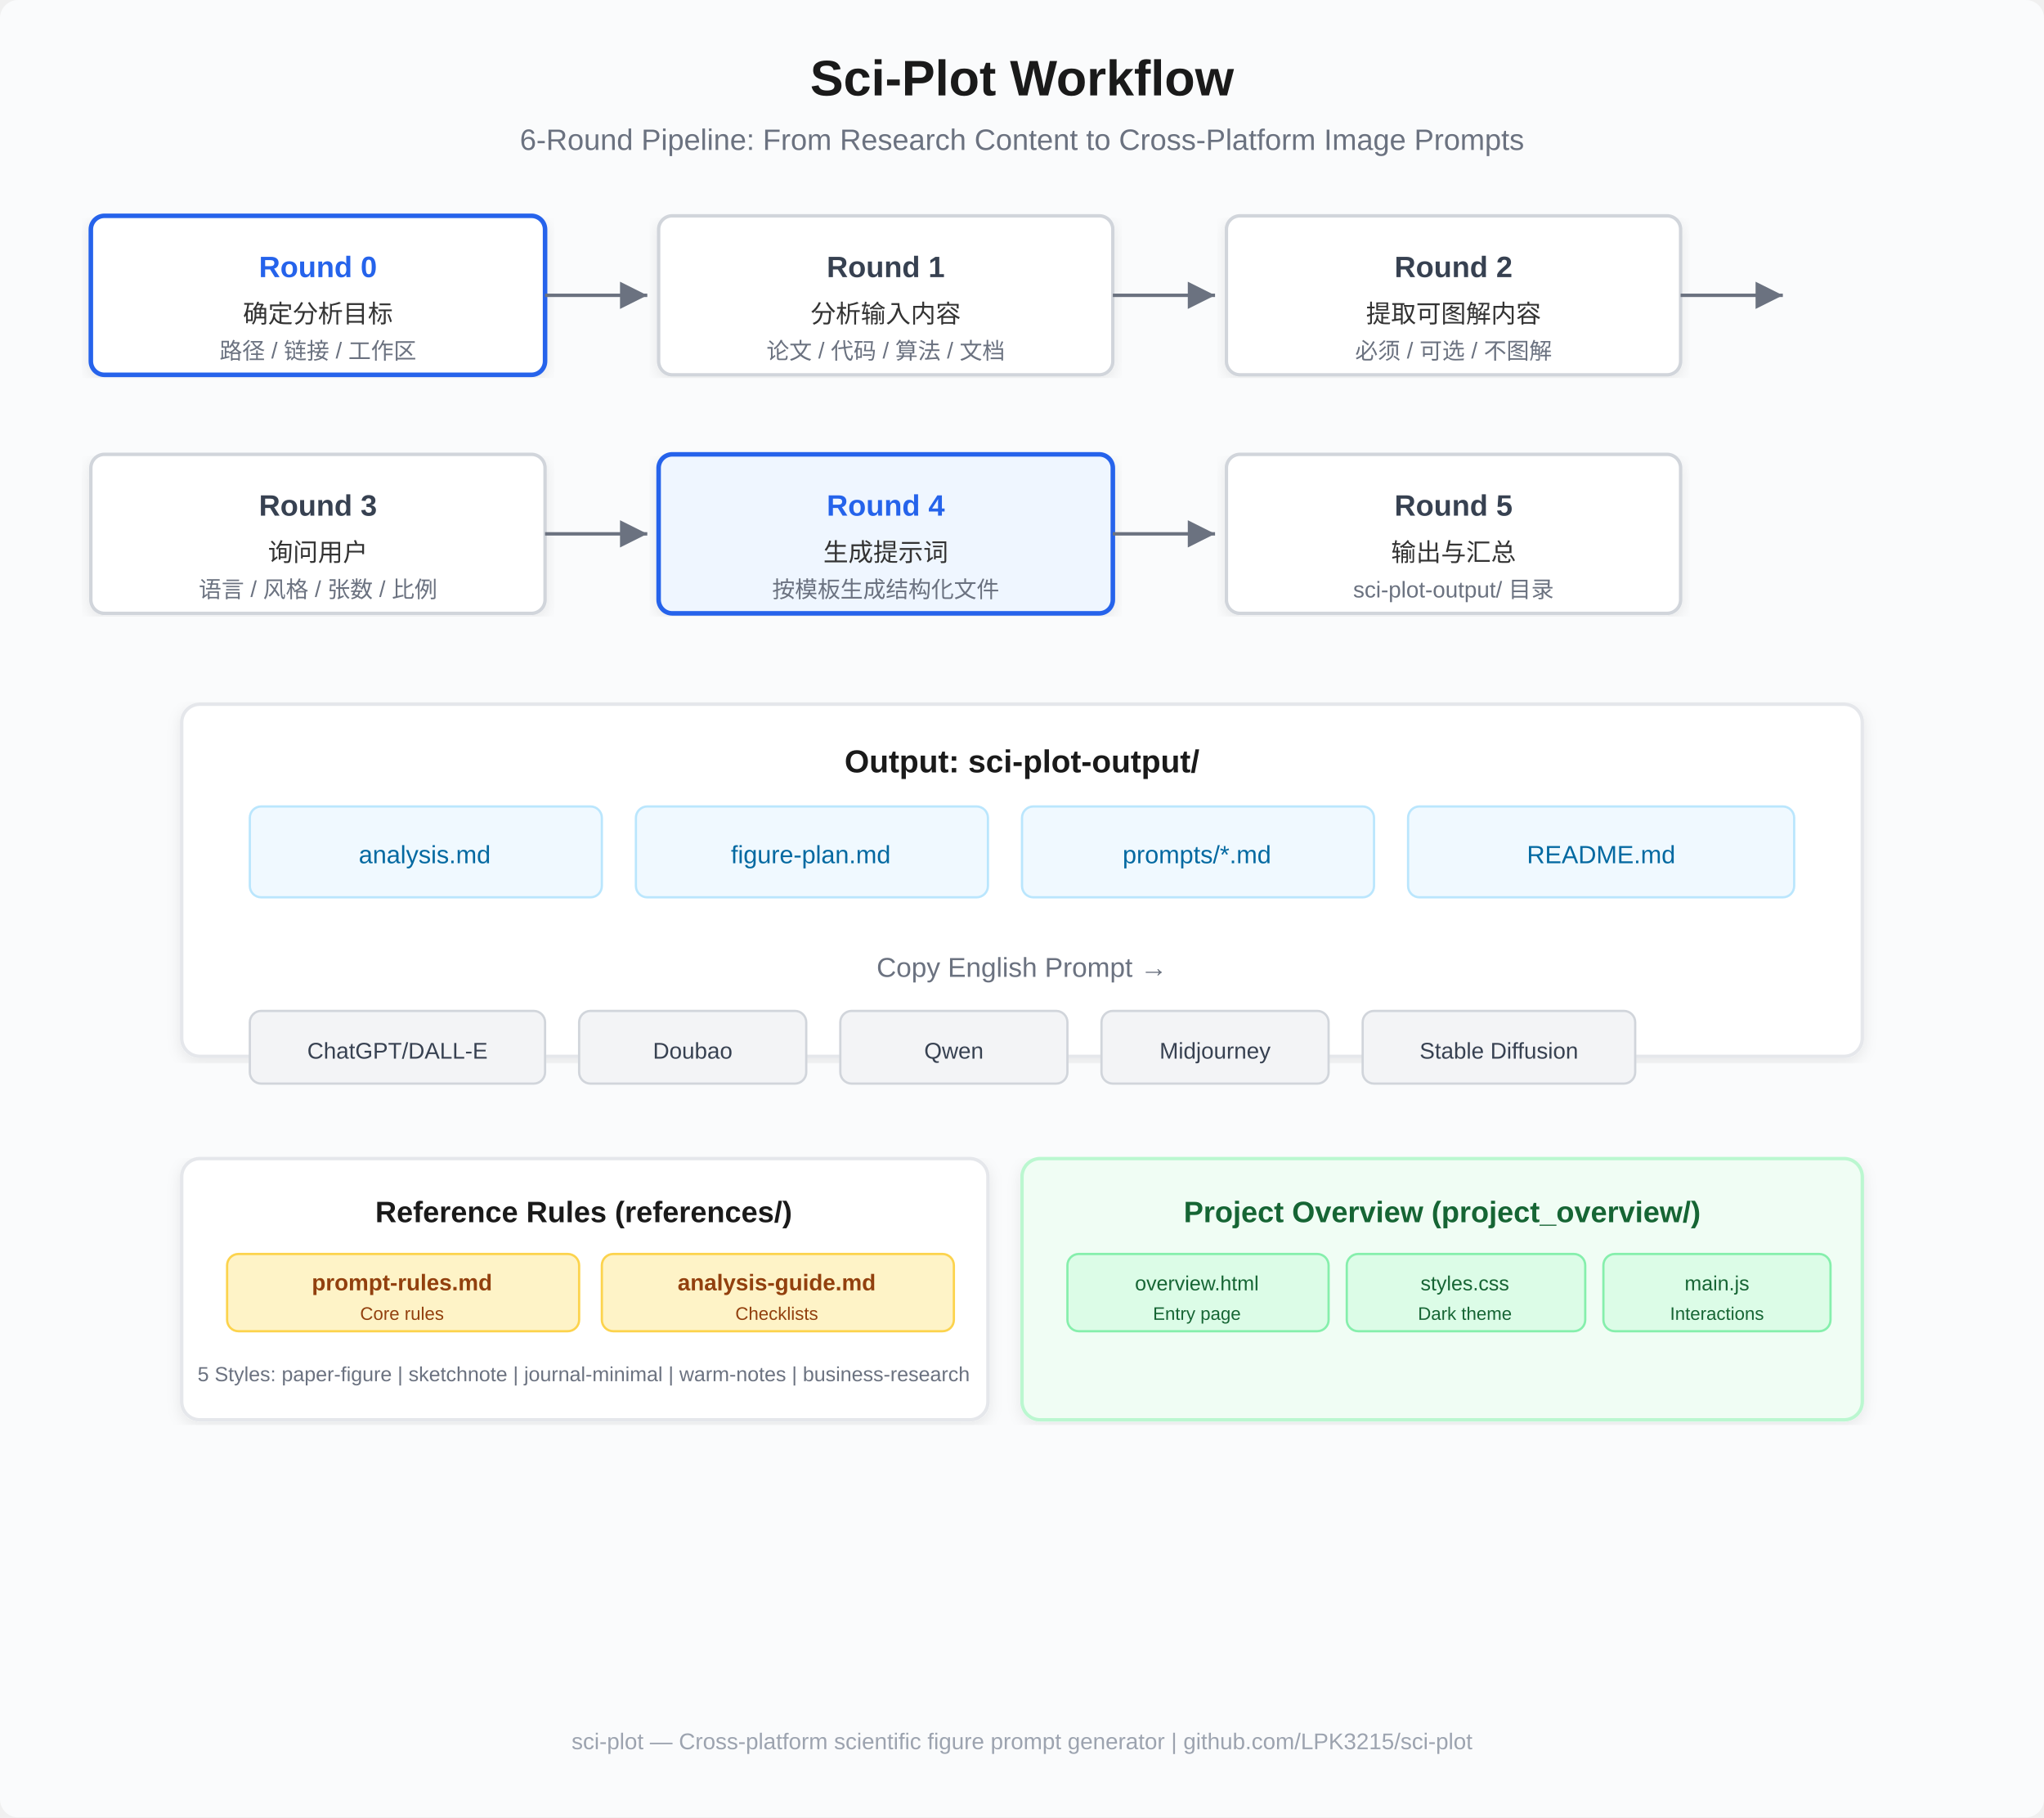
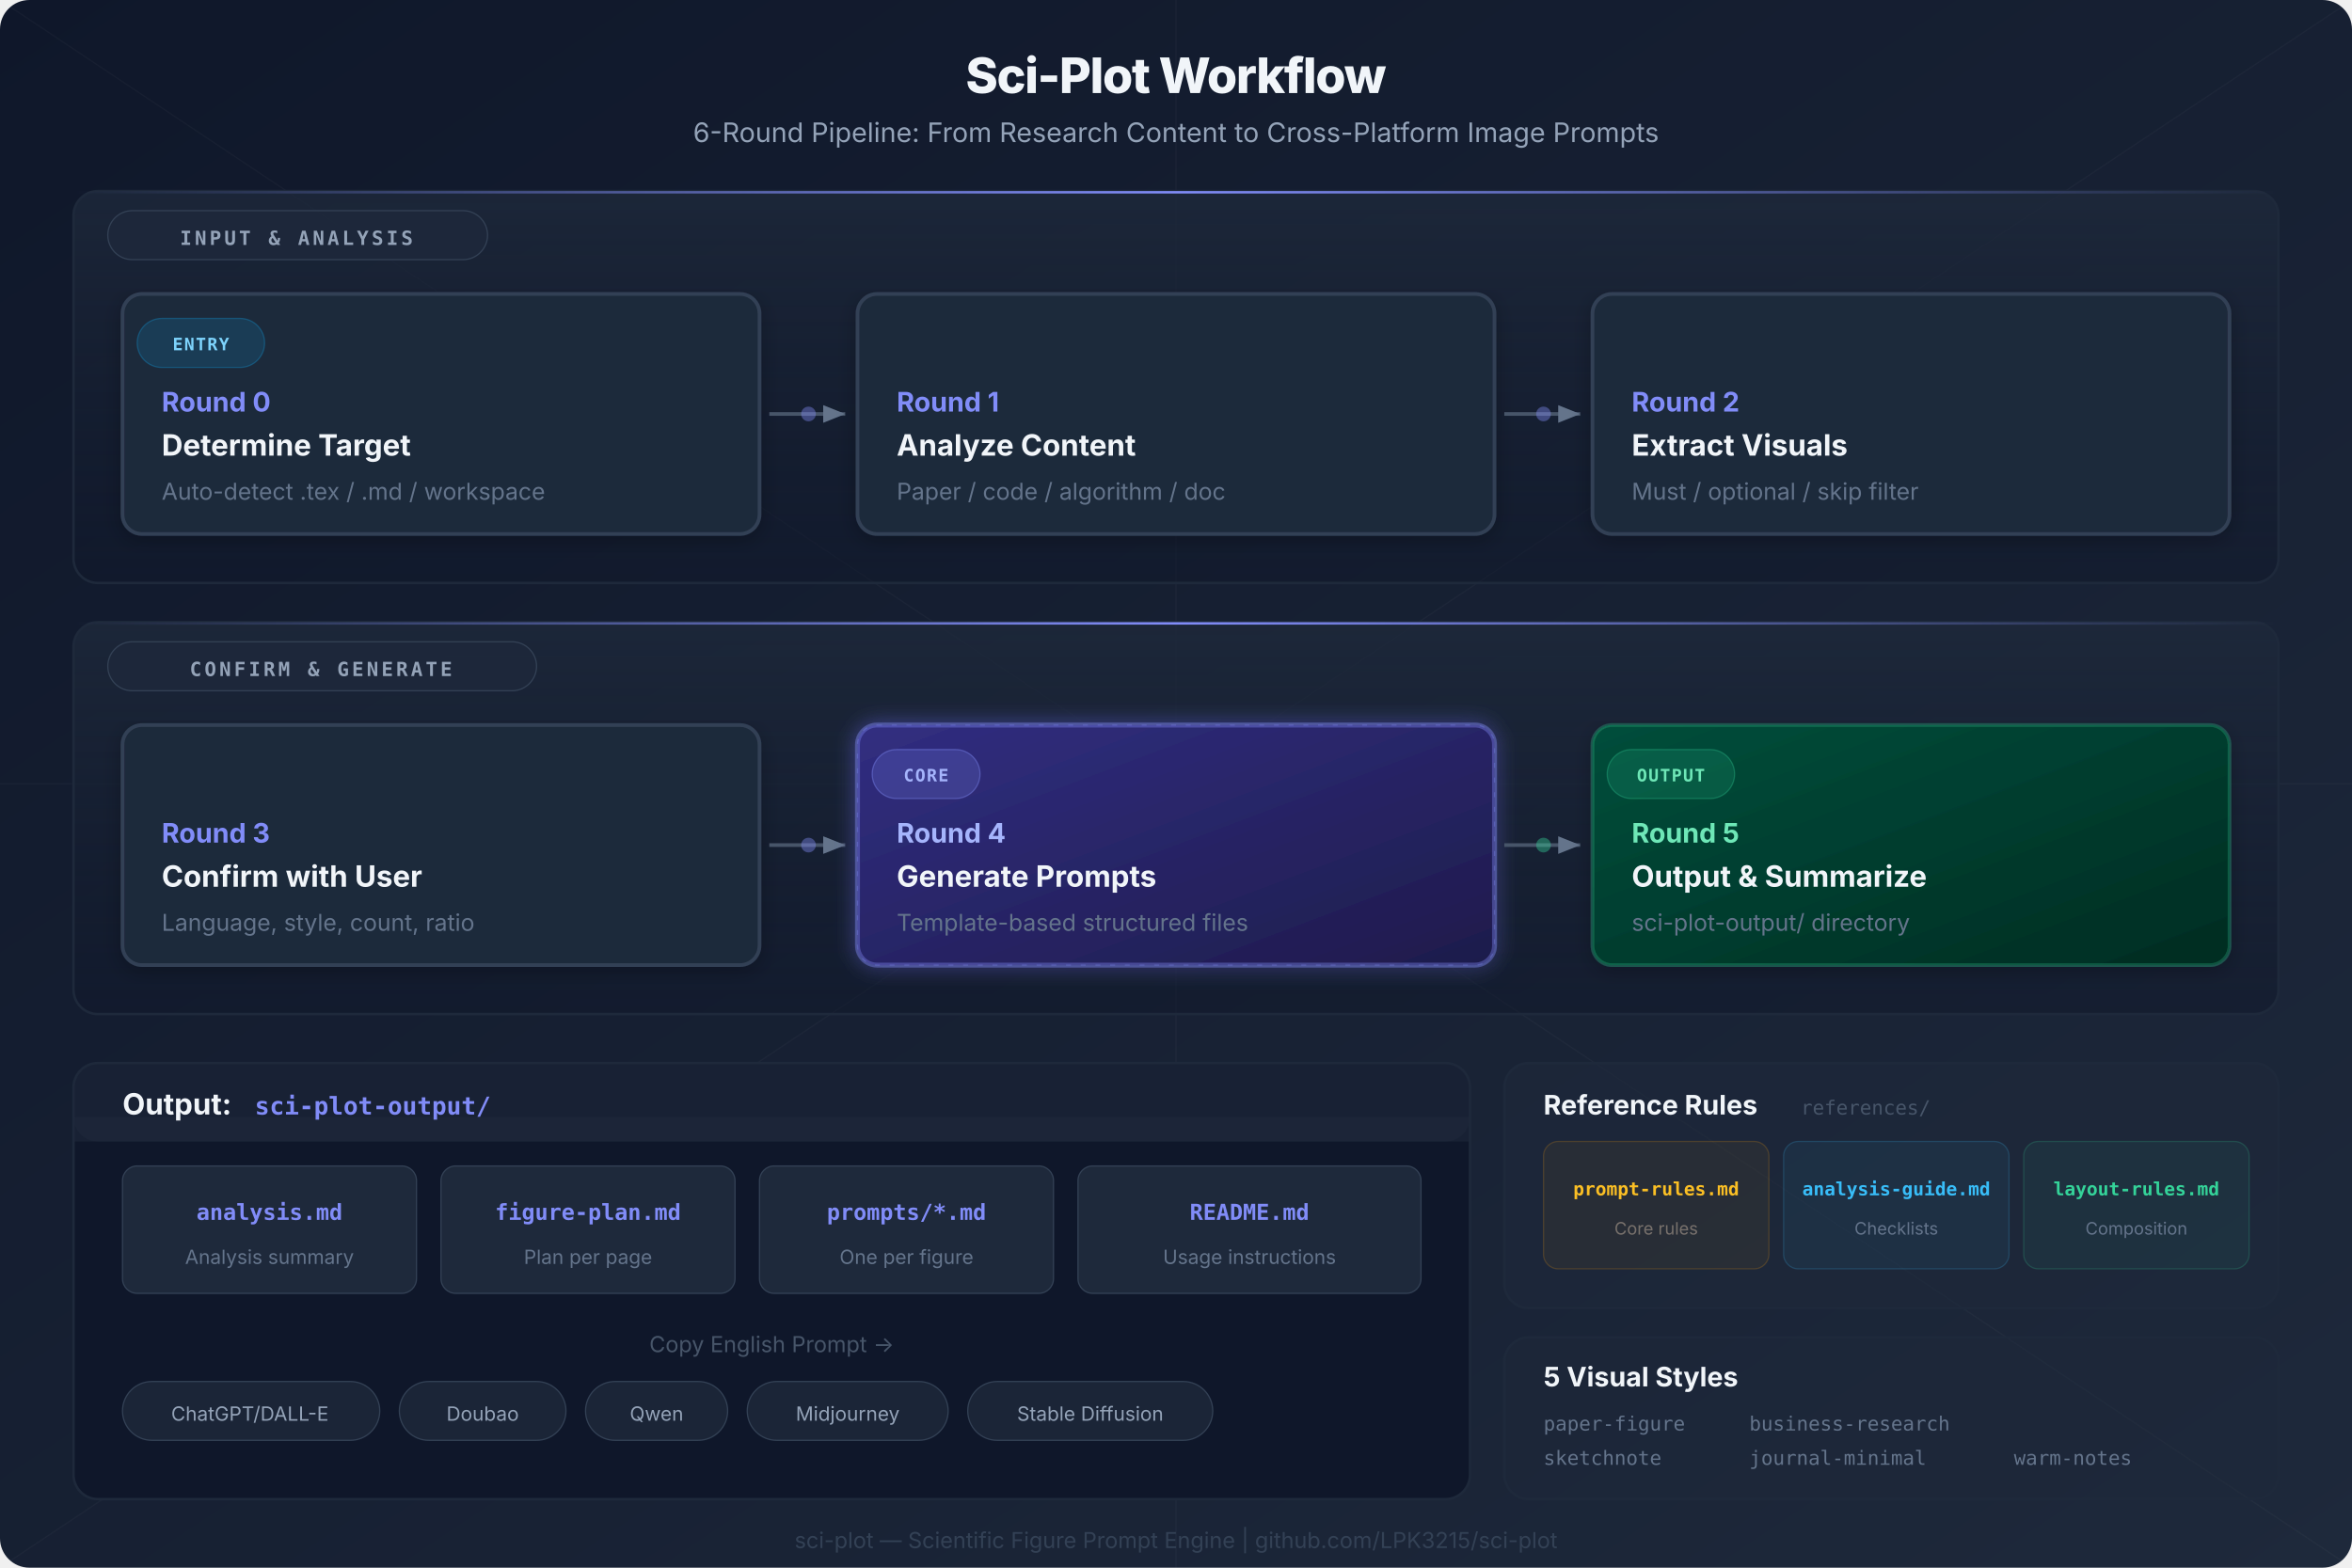
- <svg xmlns="http://www.w3.org/2000/svg" viewBox="0 0 900 800" width="900" height="800">
+ <svg xmlns="http://www.w3.org/2000/svg" viewBox="0 0 960 640" width="960" height="640">
  <defs>
-     <filter id="shadow" x="-2%" y="-2%" width="104%" height="104%">
-       <feDropShadow dx="0" dy="2" stdDeviation="3" flood-opacity="0.08" />
+     <filter id="glow" x="-10%" y="-10%" width="120%" height="120%">
+       <feGaussianBlur stdDeviation="4" result="blur" />
+       <feComposite in="SourceGraphic" in2="blur" operator="over" />
    </filter>
-     <marker id="arrow" viewBox="0 0 10 10" refX="10" refY="5" markerWidth="8" markerHeight="8" orient="auto">
-       <path d="M0,0 L10,5 L0,10 Z" fill="#6B7280" />
-     </marker>
-     <marker id="arrow-accent" viewBox="0 0 10 10" refX="10" refY="5" markerWidth="8" markerHeight="8" orient="auto">
-       <path d="M0,0 L10,5 L0,10 Z" fill="#2563EB" />
+     <filter id="shadow" x="-4%" y="-4%" width="108%" height="112%">
+       <feDropShadow dx="0" dy="2" stdDeviation="4" flood-color="#000" flood-opacity="0.25" />
+     </filter>
+     <linearGradient id="bg-grad" x1="0" y1="0" x2="1" y2="1">
+       <stop offset="0%" stop-color="#0f172a" />
+       <stop offset="100%" stop-color="#1e293b" />
+     </linearGradient>
+     <linearGradient id="phase1-bg" x1="0" y1="0" x2="0" y2="1">
+       <stop offset="0%" stop-color="rgba(30,41,59,0.8)" />
+       <stop offset="100%" stop-color="rgba(15,23,42,0.5)" />
+     </linearGradient>
+     <linearGradient id="phase2-bg" x1="0" y1="0" x2="0" y2="1">
+       <stop offset="0%" stop-color="rgba(30,41,59,0.8)" />
+       <stop offset="100%" stop-color="rgba(15,23,42,0.5)" />
+     </linearGradient>
+     <linearGradient id="core-grad" x1="0" y1="0" x2="1" y2="1">
+       <stop offset="0%" stop-color="#312e81" />
+       <stop offset="100%" stop-color="#1e1b4b" />
+     </linearGradient>
+     <linearGradient id="output-grad" x1="0" y1="0" x2="1" y2="1">
+       <stop offset="0%" stop-color="#064e3b" />
+       <stop offset="100%" stop-color="#022c22" />
+     </linearGradient>
+     <linearGradient id="accent-line" x1="0" y1="0" x2="1" y2="0">
+       <stop offset="0%" stop-color="#818cf800" />
+       <stop offset="50%" stop-color="#818cf8" />
+       <stop offset="100%" stop-color="#818cf800" />
+     </linearGradient>
+     <marker id="arrow" viewBox="0 0 10 10" refX="10" refY="5" markerWidth="6" markerHeight="6" orient="auto">
+       <path d="M0,1 L10,5 L0,9 Z" fill="#64748b" />
    </marker>
  </defs>
-   <rect width="900" height="800" fill="#FAFBFC" rx="8" />
-   <text x="450.0" y="42" text-anchor="middle" font-family="Arial, sans-serif" font-size="22" font-weight="bold" fill="#1A1A1A">Sci-Plot Workflow</text>
-   <text x="450.0" y="66" text-anchor="middle" font-family="Arial, sans-serif" font-size="13" fill="#6B7280">6-Round Pipeline: From Research Content to Cross-Platform Image Prompts</text>
-   <rect x="40" y="95" width="200" height="70" rx="6" fill="#FFFFFF" stroke="#2563EB" stroke-width="2" filter="url(#shadow)" />
-   <text x="140" y="122" text-anchor="middle" font-family="Arial, sans-serif" font-size="13" font-weight="bold" fill="#2563EB">Round 0</text>
-   <text x="140" y="142" text-anchor="middle" font-family="Arial, sans-serif" font-size="11" fill="#333">确定分析目标</text>
-   <text x="140" y="158" text-anchor="middle" font-family="Arial, sans-serif" font-size="10" fill="#6B7280">路径 / 链接 / 工作区</text>
-   <line x1="240" y1="130" x2="285" y2="130" stroke="#6B7280" stroke-width="1.5" marker-end="url(#arrow)" />
-   <rect x="290" y="95" width="200" height="70" rx="6" fill="#FFFFFF" stroke="#D1D5DB" stroke-width="1.5" filter="url(#shadow)" />
-   <text x="390" y="122" text-anchor="middle" font-family="Arial, sans-serif" font-size="13" font-weight="bold" fill="#374151">Round 1</text>
-   <text x="390" y="142" text-anchor="middle" font-family="Arial, sans-serif" font-size="11" fill="#333">分析输入内容</text>
-   <text x="390" y="158" text-anchor="middle" font-family="Arial, sans-serif" font-size="10" fill="#6B7280">论文 / 代码 / 算法 / 文档</text>
-   <line x1="490" y1="130" x2="535" y2="130" stroke="#6B7280" stroke-width="1.5" marker-end="url(#arrow)" />
-   <rect x="540" y="95" width="200" height="70" rx="6" fill="#FFFFFF" stroke="#D1D5DB" stroke-width="1.5" filter="url(#shadow)" />
-   <text x="640" y="122" text-anchor="middle" font-family="Arial, sans-serif" font-size="13" font-weight="bold" fill="#374151">Round 2</text>
-   <text x="640" y="142" text-anchor="middle" font-family="Arial, sans-serif" font-size="11" fill="#333">提取可图解内容</text>
-   <text x="640" y="158" text-anchor="middle" font-family="Arial, sans-serif" font-size="10" fill="#6B7280">必须 / 可选 / 不图解</text>
-   <line x1="740" y1="130" x2="785" y2="130" stroke="#6B7280" stroke-width="1.5" marker-end="url(#arrow)" />
-   <rect x="40" y="200" width="200" height="70" rx="6" fill="#FFFFFF" stroke="#D1D5DB" stroke-width="1.5" filter="url(#shadow)" />
-   <text x="140" y="227" text-anchor="middle" font-family="Arial, sans-serif" font-size="13" font-weight="bold" fill="#374151">Round 3</text>
-   <text x="140" y="247" text-anchor="middle" font-family="Arial, sans-serif" font-size="11" fill="#333">询问用户</text>
-   <text x="140" y="263" text-anchor="middle" font-family="Arial, sans-serif" font-size="10" fill="#6B7280">语言 / 风格 / 张数 / 比例</text>
-   <line x1="240" y1="235" x2="285" y2="235" stroke="#6B7280" stroke-width="1.5" marker-end="url(#arrow)" />
-   <rect x="290" y="200" width="200" height="70" rx="6" fill="#EFF6FF" stroke="#2563EB" stroke-width="2" filter="url(#shadow)" />
-   <text x="390" y="227" text-anchor="middle" font-family="Arial, sans-serif" font-size="13" font-weight="bold" fill="#2563EB">Round 4</text>
-   <text x="390" y="247" text-anchor="middle" font-family="Arial, sans-serif" font-size="11" fill="#333">生成提示词</text>
-   <text x="390" y="263" text-anchor="middle" font-family="Arial, sans-serif" font-size="10" fill="#6B7280">按模板生成结构化文件</text>
-   <line x1="490" y1="235" x2="535" y2="235" stroke="#6B7280" stroke-width="1.5" marker-end="url(#arrow)" />
-   <rect x="540" y="200" width="200" height="70" rx="6" fill="#FFFFFF" stroke="#D1D5DB" stroke-width="1.5" filter="url(#shadow)" />
-   <text x="640" y="227" text-anchor="middle" font-family="Arial, sans-serif" font-size="13" font-weight="bold" fill="#374151">Round 5</text>
-   <text x="640" y="247" text-anchor="middle" font-family="Arial, sans-serif" font-size="11" fill="#333">输出与汇总</text>
-   <text x="640" y="263" text-anchor="middle" font-family="Arial, sans-serif" font-size="10" fill="#6B7280">sci-plot-output/ 目录</text>
-   <rect x="80" y="310" width="740" height="155" rx="8" fill="#FFFFFF" stroke="#E5E7EB" stroke-width="1.5" filter="url(#shadow)" />
-   <text x="450" y="340" text-anchor="middle" font-family="Arial, sans-serif" font-size="14" font-weight="bold" fill="#1A1A1A">Output: sci-plot-output/</text>
-   <rect x="110" y="355" width="155" height="40" rx="5" fill="#F0F9FF" stroke="#BAE6FD" stroke-width="1" />
-   <text x="187" y="380" text-anchor="middle" font-family="Arial, sans-serif" font-size="11" fill="#0369A1">analysis.md</text>
-   <rect x="280" y="355" width="155" height="40" rx="5" fill="#F0F9FF" stroke="#BAE6FD" stroke-width="1" />
-   <text x="357" y="380" text-anchor="middle" font-family="Arial, sans-serif" font-size="11" fill="#0369A1">figure-plan.md</text>
-   <rect x="450" y="355" width="155" height="40" rx="5" fill="#F0F9FF" stroke="#BAE6FD" stroke-width="1" />
-   <text x="527" y="380" text-anchor="middle" font-family="Arial, sans-serif" font-size="11" fill="#0369A1">prompts/*.md</text>
-   <rect x="620" y="355" width="170" height="40" rx="5" fill="#F0F9FF" stroke="#BAE6FD" stroke-width="1" />
-   <text x="705" y="380" text-anchor="middle" font-family="Arial, sans-serif" font-size="11" fill="#0369A1">README.md</text>
-   <text x="450" y="430" text-anchor="middle" font-family="Arial, sans-serif" font-size="12" fill="#6B7280">Copy English Prompt →</text>
-   <rect x="110" y="445" width="130" height="32" rx="5" fill="#F3F4F6" stroke="#D1D5DB" stroke-width="1" />
-   <text x="175" y="466" text-anchor="middle" font-family="Arial, sans-serif" font-size="10" fill="#374151">ChatGPT/DALL-E</text>
-   <rect x="255" y="445" width="100" height="32" rx="5" fill="#F3F4F6" stroke="#D1D5DB" stroke-width="1" />
-   <text x="305" y="466" text-anchor="middle" font-family="Arial, sans-serif" font-size="10" fill="#374151">Doubao</text>
-   <rect x="370" y="445" width="100" height="32" rx="5" fill="#F3F4F6" stroke="#D1D5DB" stroke-width="1" />
-   <text x="420" y="466" text-anchor="middle" font-family="Arial, sans-serif" font-size="10" fill="#374151">Qwen</text>
-   <rect x="485" y="445" width="100" height="32" rx="5" fill="#F3F4F6" stroke="#D1D5DB" stroke-width="1" />
-   <text x="535" y="466" text-anchor="middle" font-family="Arial, sans-serif" font-size="10" fill="#374151">Midjourney</text>
-   <rect x="600" y="445" width="120" height="32" rx="5" fill="#F3F4F6" stroke="#D1D5DB" stroke-width="1" />
-   <text x="660" y="466" text-anchor="middle" font-family="Arial, sans-serif" font-size="10" fill="#374151">Stable Diffusion</text>
-   <rect x="80" y="510" width="355" height="115" rx="8" fill="#FFFFFF" stroke="#E5E7EB" stroke-width="1.5" filter="url(#shadow)" />
-   <text x="257" y="538" text-anchor="middle" font-family="Arial, sans-serif" font-size="13" font-weight="bold" fill="#1A1A1A">Reference Rules (references/)</text>
-   <rect x="100" y="552" width="155" height="34" rx="5" fill="#FEF3C7" stroke="#FCD34D" stroke-width="1" />
-   <text x="177" y="568" text-anchor="middle" font-family="Arial, sans-serif" font-size="10" font-weight="bold" fill="#92400E">prompt-rules.md</text>
-   <text x="177" y="581" text-anchor="middle" font-family="Arial, sans-serif" font-size="8" fill="#92400E">Core rules</text>
-   <rect x="265" y="552" width="155" height="34" rx="5" fill="#FEF3C7" stroke="#FCD34D" stroke-width="1" />
-   <text x="342" y="568" text-anchor="middle" font-family="Arial, sans-serif" font-size="10" font-weight="bold" fill="#92400E">analysis-guide.md</text>
-   <text x="342" y="581" text-anchor="middle" font-family="Arial, sans-serif" font-size="8" fill="#92400E">Checklists</text>
-   <text x="257" y="608" text-anchor="middle" font-family="Arial, sans-serif" font-size="9" fill="#6B7280">5 Styles: paper-figure | sketchnote | journal-minimal | warm-notes | business-research</text>
-   <rect x="450" y="510" width="370" height="115" rx="8" fill="#F0FDF4" stroke="#BBF7D0" stroke-width="1.5" filter="url(#shadow)" />
-   <text x="635" y="538" text-anchor="middle" font-family="Arial, sans-serif" font-size="13" font-weight="bold" fill="#166534">Project Overview (project_overview/)</text>
-   <rect x="470" y="552" width="115" height="34" rx="5" fill="#DCFCE7" stroke="#86EFAC" stroke-width="1" />
-   <text x="527" y="568" text-anchor="middle" font-family="Arial, sans-serif" font-size="9" fill="#166534">overview.html</text>
-   <text x="527" y="581" text-anchor="middle" font-family="Arial, sans-serif" font-size="8" fill="#166534">Entry page</text>
-   <rect x="593" y="552" width="105" height="34" rx="5" fill="#DCFCE7" stroke="#86EFAC" stroke-width="1" />
-   <text x="645" y="568" text-anchor="middle" font-family="Arial, sans-serif" font-size="9" fill="#166534">styles.css</text>
-   <text x="645" y="581" text-anchor="middle" font-family="Arial, sans-serif" font-size="8" fill="#166534">Dark theme</text>
-   <rect x="706" y="552" width="100" height="34" rx="5" fill="#DCFCE7" stroke="#86EFAC" stroke-width="1" />
-   <text x="756" y="568" text-anchor="middle" font-family="Arial, sans-serif" font-size="9" fill="#166534">main.js</text>
-   <text x="756" y="581" text-anchor="middle" font-family="Arial, sans-serif" font-size="8" fill="#166534">Interactions</text>
-   <text x="450" y="770" text-anchor="middle" font-family="Arial, sans-serif" font-size="10" fill="#9CA3AF">sci-plot — Cross-platform scientific figure prompt generator | github.com/LPK3215/sci-plot</text>
+   <rect width="960" height="640" fill="url(#bg-grad)" rx="12" />
+   <g opacity="0.03">
+     <line x1="0" y1="0" x2="960" y2="640" stroke="#fff" stroke-width="0.5" />
+     <line x1="960" y1="0" x2="0" y2="640" stroke="#fff" stroke-width="0.5" />
+     <line x1="480.0" y1="0" x2="480.0" y2="640" stroke="#fff" stroke-width="0.5" />
+     <line x1="0" y1="320.0" x2="960" y2="320.0" stroke="#fff" stroke-width="0.5" />
+   </g>
+   <text x="480.0" y="38" text-anchor="middle" font-family="Inter, -apple-system, Arial, sans-serif" font-size="20" font-weight="800" fill="#f1f5f9" letter-spacing="-0.5">Sci-Plot Workflow</text>
+   <text x="480.0" y="58" text-anchor="middle" font-family="Inter, -apple-system, Arial, sans-serif" font-size="11" fill="#94a3b8">6-Round Pipeline: From Research Content to Cross-Platform Image Prompts</text>
+   <rect x="30" y="78" width="900" height="160" rx="10" fill="url(#phase1-bg)" stroke="#1e293b" stroke-width="1" />
+   <rect x="30" y="78" width="900" height="1" fill="url(#accent-line)" rx="0.5" />
+   <rect x="44" y="86" width="155" height="20" rx="10" fill="rgba(30,41,59,0.8)" stroke="#334155" stroke-width="0.5" />
+   <text x="121" y="100" text-anchor="middle" font-family="JetBrains Mono, monospace" font-size="8" font-weight="700" fill="#94a3b8" letter-spacing="1.2">INPUT &amp; ANALYSIS</text>
+   <rect x="50" y="120" width="260" height="98" rx="8" fill="#1e293b" stroke="#334155" stroke-width="1.5" filter="url(#shadow)" />
+   <rect x="56" y="130" width="52" height="20" rx="10" fill="rgba(14,165,233,0.15)" stroke="rgba(14,165,233,0.3)" stroke-width="0.5" />
+   <text x="82" y="143" text-anchor="middle" font-family="JetBrains Mono, monospace" font-size="7" font-weight="700" fill="#7dd3fc" letter-spacing="0.5">ENTRY</text>
+   <text x="66" y="168" font-family="Inter, -apple-system, Arial, sans-serif" font-size="11" font-weight="700" fill="#818cf8">Round 0</text>
+   <text x="66" y="186" font-family="Inter, -apple-system, Arial, sans-serif" font-size="12" font-weight="700" fill="#f1f5f9">Determine Target</text>
+   <text x="66" y="204" font-family="Inter, -apple-system, Arial, sans-serif" font-size="9.5" fill="#64748b">Auto-detect .tex / .md / workspace</text>
+   <line x1="314" y1="169" x2="345" y2="169" stroke="#475569" stroke-width="1.5" marker-end="url(#arrow)" />
+   <circle cx="330" cy="169" r="3" fill="#818cf8" opacity="0.4" />
+   <rect x="350" y="120" width="260" height="98" rx="8" fill="#1e293b" stroke="#334155" stroke-width="1.5" filter="url(#shadow)" />
+   <text x="366" y="168" font-family="Inter, -apple-system, Arial, sans-serif" font-size="11" font-weight="700" fill="#818cf8">Round 1</text>
+   <text x="366" y="186" font-family="Inter, -apple-system, Arial, sans-serif" font-size="12" font-weight="700" fill="#f1f5f9">Analyze Content</text>
+   <text x="366" y="204" font-family="Inter, -apple-system, Arial, sans-serif" font-size="9.5" fill="#64748b">Paper / code / algorithm / doc</text>
+   <line x1="614" y1="169" x2="645" y2="169" stroke="#475569" stroke-width="1.5" marker-end="url(#arrow)" />
+   <circle cx="630" cy="169" r="3" fill="#818cf8" opacity="0.4" />
+   <rect x="650" y="120" width="260" height="98" rx="8" fill="#1e293b" stroke="#334155" stroke-width="1.5" filter="url(#shadow)" />
+   <text x="666" y="168" font-family="Inter, -apple-system, Arial, sans-serif" font-size="11" font-weight="700" fill="#818cf8">Round 2</text>
+   <text x="666" y="186" font-family="Inter, -apple-system, Arial, sans-serif" font-size="12" font-weight="700" fill="#f1f5f9">Extract Visuals</text>
+   <text x="666" y="204" font-family="Inter, -apple-system, Arial, sans-serif" font-size="9.5" fill="#64748b">Must / optional / skip filter</text>
+   <rect x="30" y="254" width="900" height="160" rx="10" fill="url(#phase2-bg)" stroke="#1e293b" stroke-width="1" />
+   <rect x="30" y="254" width="900" height="1" fill="url(#accent-line)" rx="0.5" />
+   <rect x="44" y="262" width="175" height="20" rx="10" fill="rgba(30,41,59,0.8)" stroke="#334155" stroke-width="0.5" />
+   <text x="131" y="276" text-anchor="middle" font-family="JetBrains Mono, monospace" font-size="8" font-weight="700" fill="#94a3b8" letter-spacing="1.2">CONFIRM &amp; GENERATE</text>
+   <rect x="50" y="296" width="260" height="98" rx="8" fill="#1e293b" stroke="#334155" stroke-width="1.5" filter="url(#shadow)" />
+   <text x="66" y="344" font-family="Inter, -apple-system, Arial, sans-serif" font-size="11" font-weight="700" fill="#818cf8">Round 3</text>
+   <text x="66" y="362" font-family="Inter, -apple-system, Arial, sans-serif" font-size="12" font-weight="700" fill="#f1f5f9">Confirm with User</text>
+   <text x="66" y="380" font-family="Inter, -apple-system, Arial, sans-serif" font-size="9.5" fill="#64748b">Language, style, count, ratio</text>
+   <line x1="314" y1="345" x2="345" y2="345" stroke="#475569" stroke-width="1.5" marker-end="url(#arrow)" />
+   <circle cx="330" cy="345" r="3" fill="#818cf8" opacity="0.4" />
+   <rect x="350" y="296" width="260" height="98" rx="8" fill="url(#core-grad)" stroke="#818cf860" stroke-width="2" filter="url(#glow)" />
+   <rect x="350" y="296" width="260" height="98" rx="8" fill="none" stroke="#818cf8" stroke-width="0.5" stroke-dasharray="2,4" opacity="0.3" />
+   <rect x="356" y="306" width="44" height="20" rx="10" fill="rgba(129,140,248,0.2)" stroke="rgba(129,140,248,0.4)" stroke-width="0.5" />
+   <text x="378" y="319" text-anchor="middle" font-family="JetBrains Mono, monospace" font-size="7" font-weight="700" fill="#a5b4fc" letter-spacing="0.5">CORE</text>
+   <text x="366" y="344" font-family="Inter, -apple-system, Arial, sans-serif" font-size="11" font-weight="700" fill="#a5b4fc">Round 4</text>
+   <text x="366" y="362" font-family="Inter, -apple-system, Arial, sans-serif" font-size="12" font-weight="700" fill="#f1f5f9">Generate Prompts</text>
+   <text x="366" y="380" font-family="Inter, -apple-system, Arial, sans-serif" font-size="9.5" fill="#64748b">Template-based structured files</text>
+   <line x1="614" y1="345" x2="645" y2="345" stroke="#475569" stroke-width="1.5" marker-end="url(#arrow)" />
+   <circle cx="630" cy="345" r="3" fill="#34d399" opacity="0.4" />
+   <rect x="650" y="296" width="260" height="98" rx="8" fill="url(#output-grad)" stroke="#34d39940" stroke-width="1.5" filter="url(#shadow)" />
+   <rect x="656" y="306" width="52" height="20" rx="10" fill="rgba(52,211,153,0.15)" stroke="rgba(52,211,153,0.3)" stroke-width="0.5" />
+   <text x="682" y="319" text-anchor="middle" font-family="JetBrains Mono, monospace" font-size="7" font-weight="700" fill="#6ee7b7" letter-spacing="0.5">OUTPUT</text>
+   <text x="666" y="344" font-family="Inter, -apple-system, Arial, sans-serif" font-size="11" font-weight="700" fill="#6ee7b7">Round 5</text>
+   <text x="666" y="362" font-family="Inter, -apple-system, Arial, sans-serif" font-size="12" font-weight="700" fill="#f1f5f9">Output &amp; Summarize</text>
+   <text x="666" y="380" font-family="Inter, -apple-system, Arial, sans-serif" font-size="9.5" fill="#64748b">sci-plot-output/ directory</text>
+   <rect x="30" y="434" width="570" height="178" rx="10" fill="#0f172a" stroke="#1e293b" stroke-width="1" />
+   <rect x="30" y="434" width="570" height="32" rx="10" fill="rgba(30,41,59,0.6)" />
+   <rect x="30" y="456" width="570" height="10" rx="0" fill="rgba(30,41,59,0.6)" />
+   <text x="50" y="455" font-family="Inter, -apple-system, Arial, sans-serif" font-size="12" font-weight="700" fill="#f1f5f9">Output: </text>
+   <text x="104" y="455" font-family="JetBrains Mono, monospace" font-size="10" font-weight="600" fill="#818cf8">sci-plot-output/</text>
+   <rect x="50" y="476" width="120" height="52" rx="6" fill="#1e293b" stroke="#334155" stroke-width="0.5" />
+   <text x="110" y="498" text-anchor="middle" font-family="JetBrains Mono, monospace" font-size="9" font-weight="600" fill="#818cf8">analysis.md</text>
+   <text x="110" y="516" text-anchor="middle" font-family="Inter, -apple-system, Arial, sans-serif" font-size="8" fill="#64748b">Analysis summary</text>
+   <rect x="180" y="476" width="120" height="52" rx="6" fill="#1e293b" stroke="#334155" stroke-width="0.5" />
+   <text x="240" y="498" text-anchor="middle" font-family="JetBrains Mono, monospace" font-size="9" font-weight="600" fill="#818cf8">figure-plan.md</text>
+   <text x="240" y="516" text-anchor="middle" font-family="Inter, -apple-system, Arial, sans-serif" font-size="8" fill="#64748b">Plan per page</text>
+   <rect x="310" y="476" width="120" height="52" rx="6" fill="#1e293b" stroke="#334155" stroke-width="0.5" />
+   <text x="370" y="498" text-anchor="middle" font-family="JetBrains Mono, monospace" font-size="9" font-weight="600" fill="#818cf8">prompts/*.md</text>
+   <text x="370" y="516" text-anchor="middle" font-family="Inter, -apple-system, Arial, sans-serif" font-size="8" fill="#64748b">One per figure</text>
+   <rect x="440" y="476" width="140" height="52" rx="6" fill="#1e293b" stroke="#334155" stroke-width="0.5" />
+   <text x="510" y="498" text-anchor="middle" font-family="JetBrains Mono, monospace" font-size="9" font-weight="600" fill="#818cf8">README.md</text>
+   <text x="510" y="516" text-anchor="middle" font-family="Inter, -apple-system, Arial, sans-serif" font-size="8" fill="#64748b">Usage instructions</text>
+   <text x="315" y="552" text-anchor="middle" font-family="Inter, -apple-system, Arial, sans-serif" font-size="9" fill="#475569">Copy English Prompt →</text>
+   <rect x="50" y="564" width="105" height="24" rx="12" fill="rgba(30,41,59,0.8)" stroke="#334155" stroke-width="0.5" />
+   <text x="102" y="580" text-anchor="middle" font-family="Inter, -apple-system, Arial, sans-serif" font-size="8" fill="#94a3b8">ChatGPT/DALL-E</text>
+   <rect x="163" y="564" width="68" height="24" rx="12" fill="rgba(30,41,59,0.8)" stroke="#334155" stroke-width="0.5" />
+   <text x="197" y="580" text-anchor="middle" font-family="Inter, -apple-system, Arial, sans-serif" font-size="8" fill="#94a3b8">Doubao</text>
+   <rect x="239" y="564" width="58" height="24" rx="12" fill="rgba(30,41,59,0.8)" stroke="#334155" stroke-width="0.5" />
+   <text x="268" y="580" text-anchor="middle" font-family="Inter, -apple-system, Arial, sans-serif" font-size="8" fill="#94a3b8">Qwen</text>
+   <rect x="305" y="564" width="82" height="24" rx="12" fill="rgba(30,41,59,0.8)" stroke="#334155" stroke-width="0.5" />
+   <text x="346" y="580" text-anchor="middle" font-family="Inter, -apple-system, Arial, sans-serif" font-size="8" fill="#94a3b8">Midjourney</text>
+   <rect x="395" y="564" width="100" height="24" rx="12" fill="rgba(30,41,59,0.8)" stroke="#334155" stroke-width="0.5" />
+   <text x="445" y="580" text-anchor="middle" font-family="Inter, -apple-system, Arial, sans-serif" font-size="8" fill="#94a3b8">Stable Diffusion</text>
+   <rect x="614" y="434" width="316" height="100" rx="10" fill="rgba(30,41,59,0.6)" stroke="#1e293b" stroke-width="1" />
+   <text x="630" y="455" font-family="Inter, -apple-system, Arial, sans-serif" font-size="11" font-weight="700" fill="#f1f5f9">Reference Rules</text>
+   <text x="735" y="455" font-family="JetBrains Mono, monospace" font-size="8" fill="#475569">references/</text>
+   <rect x="630" y="466" width="92" height="52" rx="6" fill="rgba(245,158,11,0.06)" stroke="rgba(245,158,11,0.2)" stroke-width="0.5" />
+   <text x="676" y="488" text-anchor="middle" font-family="JetBrains Mono, monospace" font-size="7.5" font-weight="700" fill="#fbbf24">prompt-rules.md</text>
+   <text x="676" y="504" text-anchor="middle" font-family="Inter, -apple-system, Arial, sans-serif" font-size="7" fill="#78716c">Core rules</text>
+   <rect x="728" y="466" width="92" height="52" rx="6" fill="rgba(56,189,248,0.06)" stroke="rgba(56,189,248,0.2)" stroke-width="0.5" />
+   <text x="774" y="488" text-anchor="middle" font-family="JetBrains Mono, monospace" font-size="7.5" font-weight="700" fill="#38bdf8">analysis-guide.md</text>
+   <text x="774" y="504" text-anchor="middle" font-family="Inter, -apple-system, Arial, sans-serif" font-size="7" fill="#64748b">Checklists</text>
+   <rect x="826" y="466" width="92" height="52" rx="6" fill="rgba(52,211,153,0.06)" stroke="rgba(52,211,153,0.2)" stroke-width="0.5" />
+   <text x="872" y="488" text-anchor="middle" font-family="JetBrains Mono, monospace" font-size="7.5" font-weight="700" fill="#34d399">layout-rules.md</text>
+   <text x="872" y="504" text-anchor="middle" font-family="Inter, -apple-system, Arial, sans-serif" font-size="7" fill="#64748b">Composition</text>
+   <rect x="614" y="546" width="316" height="66" rx="10" fill="rgba(30,41,59,0.4)" stroke="#1e293b" stroke-width="1" />
+   <text x="630" y="566" font-family="Inter, -apple-system, Arial, sans-serif" font-size="11" font-weight="700" fill="#f1f5f9">5 Visual Styles</text>
+   <text x="630" y="584" font-family="JetBrains Mono, monospace" font-size="8" fill="#64748b">paper-figure</text>
+   <text x="630" y="598" font-family="JetBrains Mono, monospace" font-size="8" fill="#64748b">sketchnote</text>
+   <text x="714" y="598" font-family="JetBrains Mono, monospace" font-size="8" fill="#64748b">journal-minimal</text>
+   <text x="822" y="598" font-family="JetBrains Mono, monospace" font-size="8" fill="#64748b">warm-notes</text>
+   <text x="714" y="584" font-family="JetBrains Mono, monospace" font-size="8" fill="#64748b">business-research</text>
+   <text x="480.0" y="632" text-anchor="middle" font-family="Inter, -apple-system, Arial, sans-serif" font-size="9" fill="#334155">sci-plot — Scientific Figure Prompt Engine | github.com/LPK3215/sci-plot</text>
</svg>
